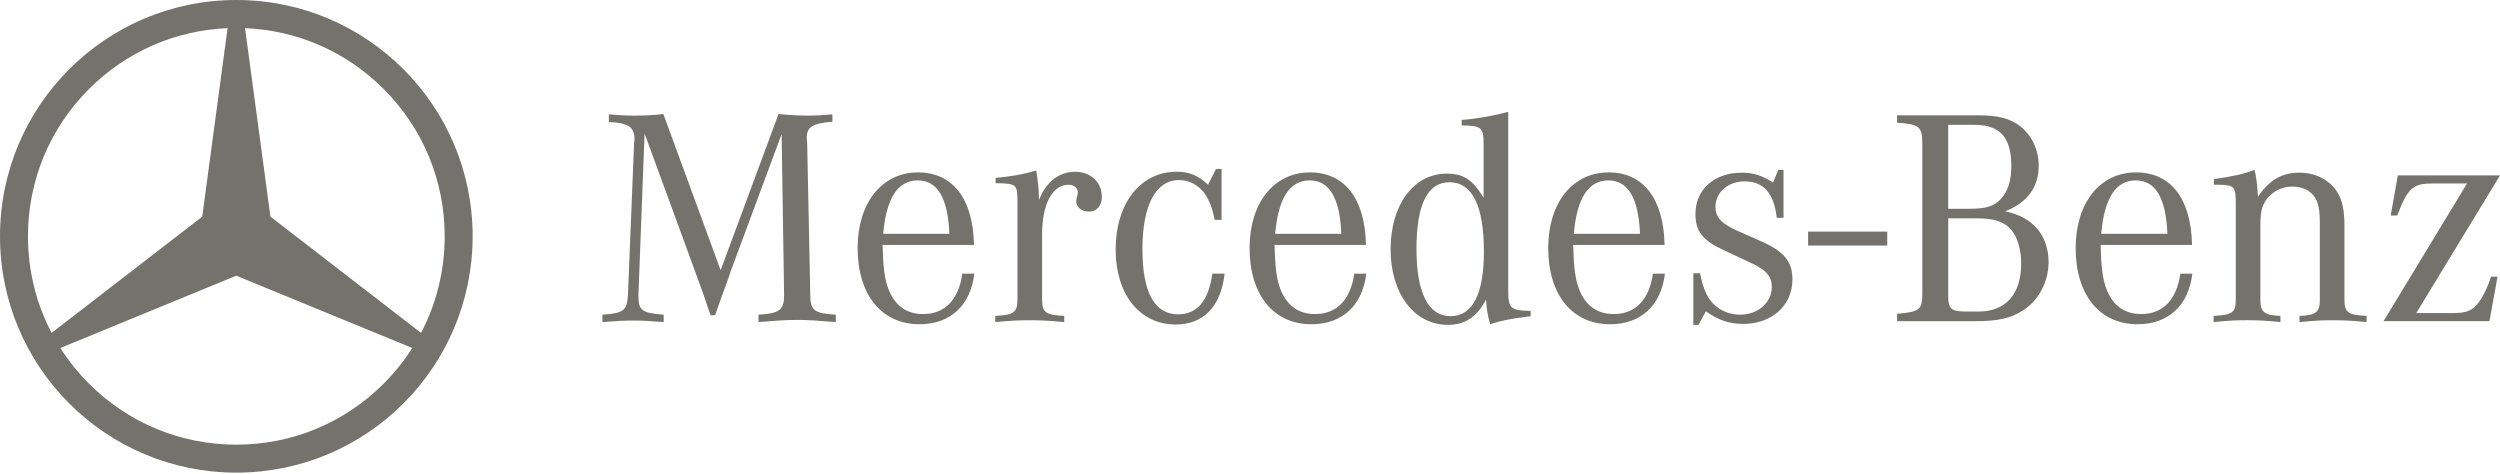
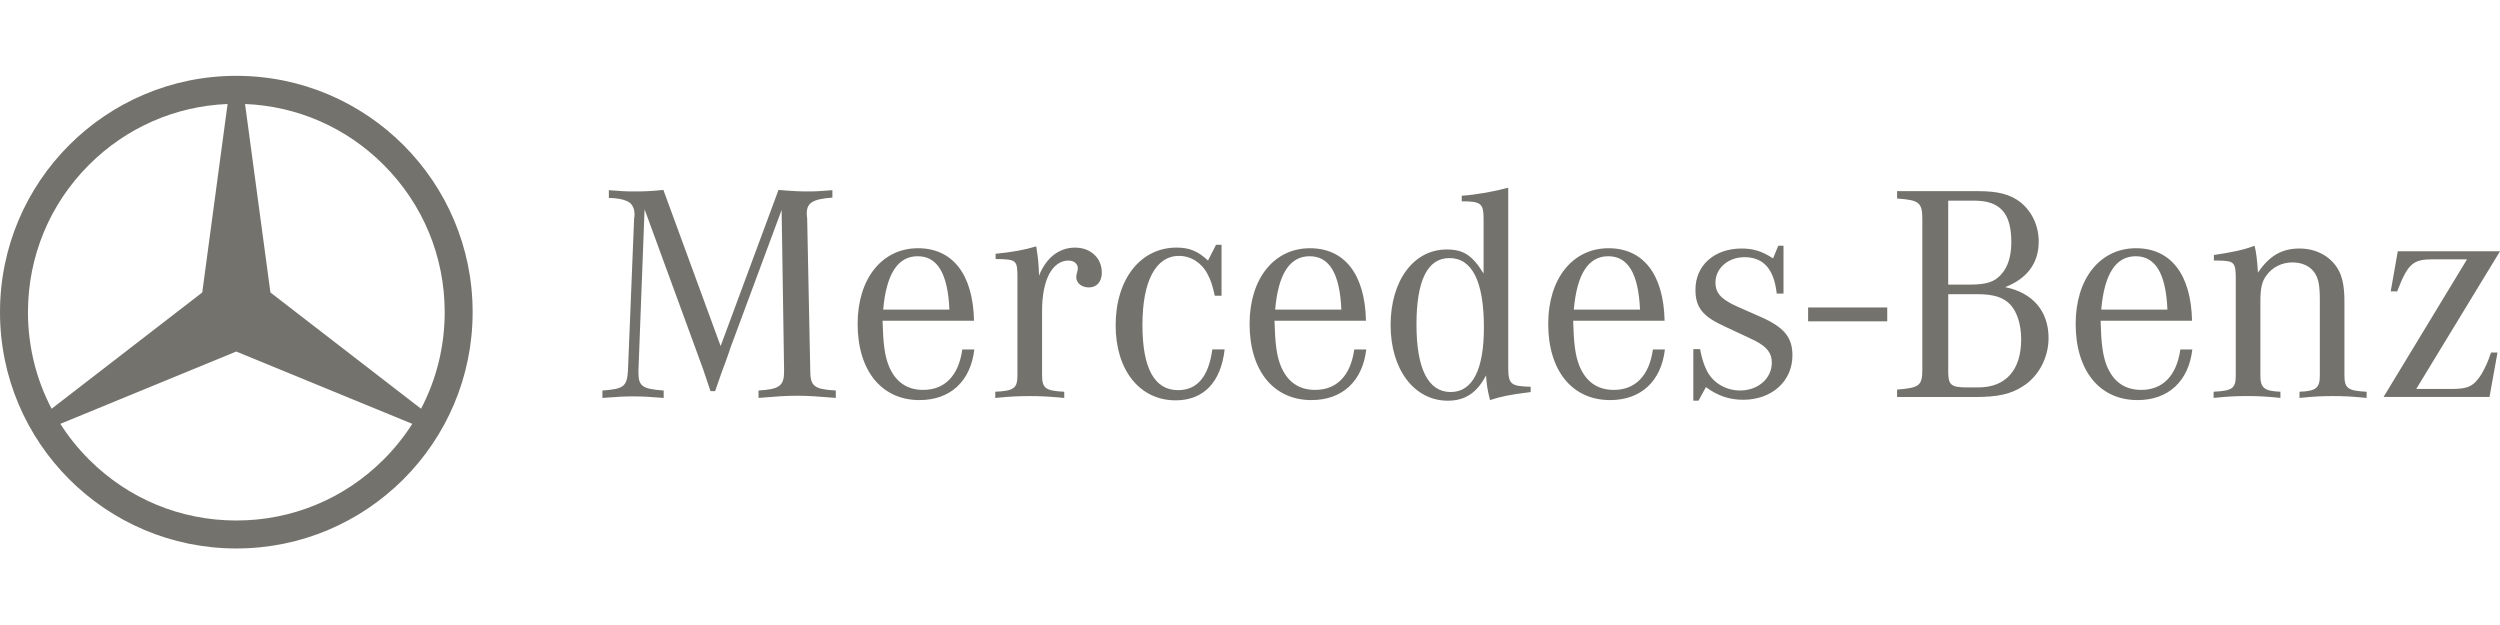
- <svg xmlns="http://www.w3.org/2000/svg" width="1162" height="220" viewBox="0 0 1162 220" fill="none">
+ <svg xmlns="http://www.w3.org/2000/svg" width="100" height="25" viewBox="0 0 1162 220" fill="none">
  <path fill-rule="evenodd" clip-rule="evenodd" d="M109.84 0C140.18 0 167.64 12.3 187.51 32.17C207.39 52.05 219.69 79.51 219.68 109.84C219.68 140.17 207.39 167.63 187.51 187.51C167.63 207.39 140.17 219.68 109.84 219.68C79.51 219.68 52.05 207.39 32.17 187.51C12.29 167.63 0 140.17 0 109.84C0 79.51 12.29 52.05 32.17 32.17C52.05 12.3 79.5 0 109.84 0ZM195.7 154.73C202.88 141.04 206.69 125.74 206.69 109.84C206.69 83.98 196.61 59.66 178.32 41.37C160.99 24.03 138.24 14.09 113.9 13.09L125.69 100.69L195.7 154.73ZM105.78 13.09C81.44 14.09 58.69 24.04 41.36 41.37C23.07 59.66 13 83.98 13 109.84C13 125.74 16.81 141.05 23.99 154.74L94 100.7L105.78 13.09ZM109.84 206.68C135.71 206.68 160.03 196.61 178.32 178.32C183.41 173.23 187.86 167.67 191.63 161.75L109.83 128.14L28.04 161.75C31.82 167.67 36.27 173.23 41.36 178.32C59.65 196.61 83.97 206.68 109.84 206.68ZM322.933 125.737L299.598 62.04L296.754 136.792V137.939C296.754 144.258 298.61 145.551 308.481 146.264V149.707C301.611 149.139 298.465 148.994 294.452 148.994C290.45 148.994 287.159 149.127 280 149.707V146.264C290.016 145.539 291.45 144.391 291.884 136.792L294.741 66.208L294.885 65.351C295.175 61.762 293.885 59.177 291.306 58.174C289.305 57.316 287.147 56.881 283.001 56.736V53.148C288.437 53.583 290.872 53.728 294.741 53.728C299.755 53.728 302.901 53.595 308.337 53.015L334.95 125.604L361.852 53.015C368.155 53.583 371.591 53.728 375.592 53.728C379.172 53.728 381.607 53.583 386.898 53.148V56.591C377.316 57.304 374.592 59.165 375.026 65.049L375.17 66.196L376.605 136.779C376.605 144.246 378.316 145.684 388.477 146.252V149.695C379.75 148.982 375.604 148.692 370.59 148.692C365.299 148.692 361.285 148.982 352.559 149.695V146.252C362.298 145.684 364.443 144.101 364.443 137.359V136.647L363.298 62.342L339.542 126.316C339.108 127.742 338.541 129.325 337.252 132.913C337.108 133.297 336.978 133.642 336.857 133.965C335.889 136.541 335.434 137.75 332.382 146.542H330.237L326.802 136.357C325.513 132.915 324.224 129.328 322.935 125.742L322.933 125.737ZM429.107 145.974C439.123 145.974 445.572 139.365 447.283 127.174V127.186H452.864C451.152 141.963 441.703 150.71 427.396 150.71C409.786 150.71 398.625 137.082 398.625 115.273C398.625 94.335 409.931 80.127 426.673 80.127C442.848 80.127 452.285 92.318 452.719 113.836H410.208C410.497 124.601 411.209 129.76 412.932 134.351C415.945 142.096 421.381 145.974 429.107 145.974ZM426.54 83.848C417.235 83.848 411.944 92.173 410.51 108.665H441.281C440.57 91.883 435.7 83.848 426.54 83.848ZM472.908 94.468C472.908 85.576 472.763 85.286 462.747 85.141H462.759V82.7C470.34 81.975 476.487 80.84 481.646 79.257C482.502 84.851 482.791 87.147 482.936 92.885C486.226 84.573 492.241 79.837 499.677 79.837C506.969 79.837 512.128 84.718 512.128 91.46C512.128 95.616 509.838 98.347 506.114 98.347C502.823 98.347 500.244 96.341 500.244 93.61C500.244 93.443 500.244 93.315 500.251 93.188C500.275 92.772 500.377 92.359 500.81 90.602C500.955 90.167 500.955 89.744 500.955 89.309C500.955 87.304 499.099 85.866 496.664 85.866C489.083 85.866 484.358 94.903 484.358 109.1V139.087C484.358 145.249 485.937 146.397 494.663 146.832V149.707C487.07 148.994 483.358 148.849 478.633 148.849C473.764 148.849 470.039 148.994 462.602 149.707V146.832C471.329 146.397 472.908 145.249 472.908 139.087V94.468ZM565.209 78.532H567.777V102.201H564.631C563.486 97.187 562.775 94.891 561.196 92.016C558.484 86.844 553.47 83.691 548.034 83.691C537.162 83.691 531.003 95.459 531.003 115.829C531.003 135.91 536.584 146.095 547.6 146.095C556.471 146.095 561.774 139.788 563.486 127.162H569.211C567.487 142.506 559.34 150.831 546.455 150.831C529.713 150.831 518.552 136.779 518.552 115.974C518.552 94.456 530.147 79.825 546.889 79.825C552.903 79.825 556.905 81.553 561.485 85.854L565.209 78.532ZM611.288 145.974C621.304 145.974 627.752 139.365 629.464 127.174V127.186H635.032C633.321 141.963 623.871 150.71 609.564 150.71C591.967 150.71 580.806 137.082 580.806 115.273C580.806 94.335 592.112 80.127 608.853 80.127C625.028 80.127 634.466 92.318 634.9 113.836H592.389C592.678 124.601 593.389 129.76 595.113 134.351C598.126 142.096 603.562 145.974 611.288 145.974ZM608.721 83.848C599.416 83.848 594.124 92.173 592.69 108.665H623.461C622.75 91.883 617.881 83.848 608.721 83.848ZM701.022 134.774C701.022 143.376 701.878 144.234 711.472 144.524H711.448V146.977C701.432 148.269 698.431 148.837 692.561 150.71C691.283 145.406 691.139 144.536 690.705 139.232C686.559 147.267 680.978 151 672.963 151C657.366 151 646.35 136.514 646.35 115.853C646.35 95.193 657.077 80.707 672.396 80.707C680.122 80.707 684.281 83.292 689.572 91.895V66.643C689.572 59.322 688.427 58.319 679.411 58.319V55.733C686.004 55.298 694.731 53.728 701.022 52V134.774ZM689.717 116.989C689.717 95.604 684.281 84.706 673.686 84.706C663.525 84.706 658.367 95.036 658.379 115.696C658.379 136.067 663.815 146.965 674.265 146.965C684.425 146.965 689.717 136.647 689.717 116.989ZM750.102 145.974C760.118 145.974 766.566 139.365 768.278 127.174V127.186H773.846C772.135 141.963 762.685 150.71 748.378 150.71C730.769 150.71 719.608 137.082 719.608 115.273C719.608 94.335 730.914 80.127 747.655 80.127C763.83 80.127 773.268 92.318 773.702 113.836H731.203C731.492 124.601 732.203 129.76 733.927 134.351C736.94 142.096 742.376 145.974 750.102 145.974ZM747.535 83.848C738.23 83.848 732.938 92.173 731.504 108.665H762.275C761.552 91.883 756.695 83.848 747.535 83.848ZM789.467 150.988H787.056V127.029H790.202C791.058 131.62 791.914 134.061 793.348 137.069C796.205 142.663 802.074 146.252 808.8 146.252C817.104 146.252 823.541 140.658 823.541 133.336C823.541 128.89 821.395 126.014 815.525 123.006C815.436 122.916 813.584 122.054 810.073 120.421C807.924 119.421 805.153 118.132 801.785 116.554C791.335 111.818 788.045 107.662 788.045 99.337C788.045 88.149 796.771 80.26 809.511 80.26C814.947 80.26 819.093 81.553 824.107 84.851L826.542 78.967H828.977V101.222H825.831C824.541 89.744 819.672 84.295 810.801 84.295C803.219 84.295 797.35 89.454 797.35 96.051C797.35 100.642 799.495 103.228 805.365 106.236C806.645 106.878 807.575 107.287 810.702 108.663C812.463 109.438 814.919 110.519 818.527 112.12C829.254 116.856 833.123 121.58 833.123 129.905C833.123 141.963 823.529 150.565 810.222 150.565C803.774 150.565 798.338 148.692 792.902 144.681L789.467 150.988ZM877.188 114.114H840.403V107.662H877.188V114.114ZM881.768 57.026V53.595H919.386C928.691 53.595 934.271 55.033 939.141 58.766C944.444 63.067 947.59 69.676 947.59 76.986C947.59 87.026 942.299 94.203 931.993 98.214C944.866 100.799 952.17 109.402 952.17 121.882C952.17 130.92 947.59 139.667 940.298 144.258C934.573 147.992 928.558 149.284 917.831 149.284H881.768V145.841C892.351 144.971 893.496 143.968 893.496 136.224V66.643C893.496 58.887 892.074 57.739 881.768 57.026ZM905.525 58.017V97.042H915.252C923.122 97.042 926.991 95.894 930.137 92.306C933.295 88.862 934.862 83.836 934.862 77.239C934.862 63.901 929.703 58.017 917.686 58.017H905.525ZM919.121 101.488H905.537V137.504C905.537 143.666 906.827 144.814 914.263 144.814H919.555C932.282 144.814 939.442 136.779 939.442 122.438C939.442 115.696 937.586 109.667 934.295 106.224C931.137 102.926 926.557 101.488 919.121 101.488ZM995.247 145.974C1005.26 145.974 1011.7 139.365 1013.42 127.174V127.186H1018.99C1017.28 141.963 1007.83 150.71 993.524 150.71C975.926 150.71 964.765 137.082 964.765 115.273C964.765 94.335 976.071 80.127 992.812 80.127C1008.99 80.127 1018.43 92.318 1018.86 113.836H976.36C976.637 124.601 977.361 129.76 979.072 134.351C982.085 142.096 987.521 145.974 995.247 145.974ZM992.68 83.848C983.375 83.848 978.084 92.173 976.649 108.665H1007.42C1006.71 91.883 1001.84 83.848 992.68 83.848ZM1030.89 85.854H1029.02V83.268C1037.03 82.121 1043.18 80.84 1047.91 78.967C1048.63 81.408 1049.2 86.144 1049.49 91.448C1054.78 83.703 1060.5 80.26 1068.81 80.26C1076.39 80.26 1082.97 83.703 1086.55 89.587C1088.69 93.031 1089.69 97.912 1089.69 104.653V139.087C1089.69 145.249 1091.27 146.397 1100 146.832V149.707C1092.84 148.994 1089.27 148.849 1084.26 148.849C1079.55 148.849 1075.82 148.994 1068.81 149.707V146.832C1076.4 146.554 1078.26 145.116 1078.26 139.377V104.231C1078.26 97.634 1077.68 94.48 1075.97 91.75C1073.82 88.451 1070.1 86.724 1065.52 86.724C1060.51 86.724 1056.07 89.019 1053.35 92.898C1051.34 95.616 1050.63 98.769 1050.63 104.798V139.365C1050.63 145.104 1052.5 146.53 1059.94 146.82V149.695C1052.93 148.982 1049.21 148.837 1044.48 148.837C1039.61 148.837 1036.03 148.982 1028.89 149.695V146.82C1037.76 146.385 1039.19 145.237 1039.19 139.075V94.746C1039.19 86.567 1038.61 85.999 1030.89 85.854ZM1157.12 149.26H1107.88L1146.68 85.274H1130.79C1121.5 85.274 1119.21 87.279 1114.2 100.195H1111.2L1114.49 81.54H1162L1123.07 145.527H1139.81C1147.25 145.527 1149.83 144.234 1153.41 138.64C1155.13 135.632 1156.41 132.901 1157.84 128.6H1160.84L1157.12 149.26Z" fill="#73726C" />
</svg>
